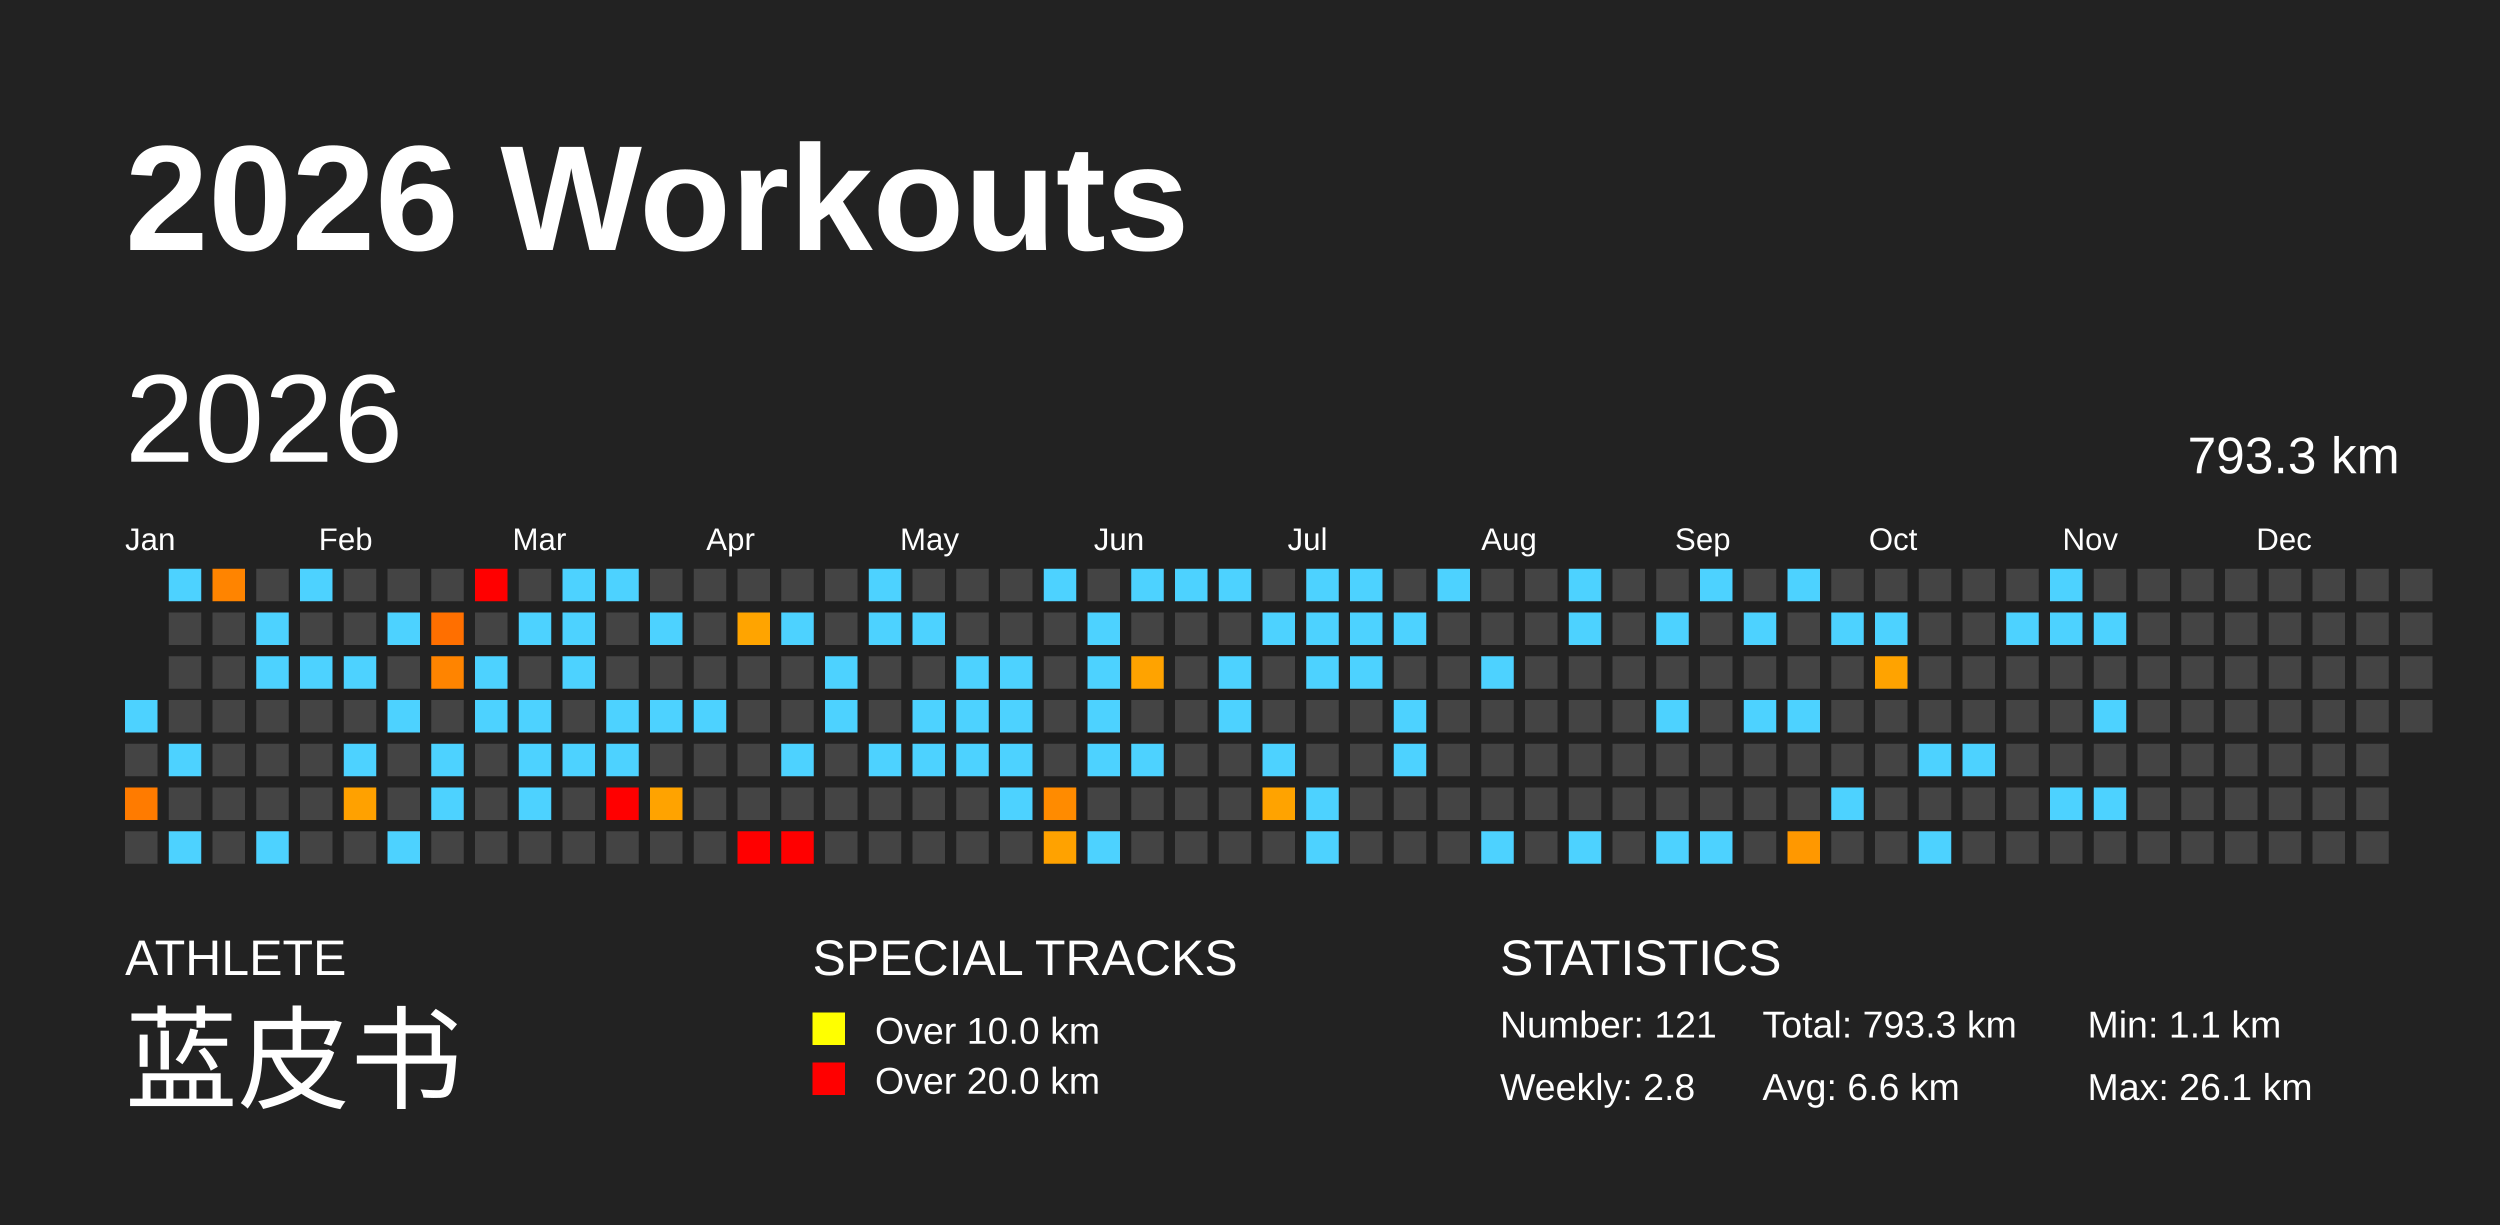
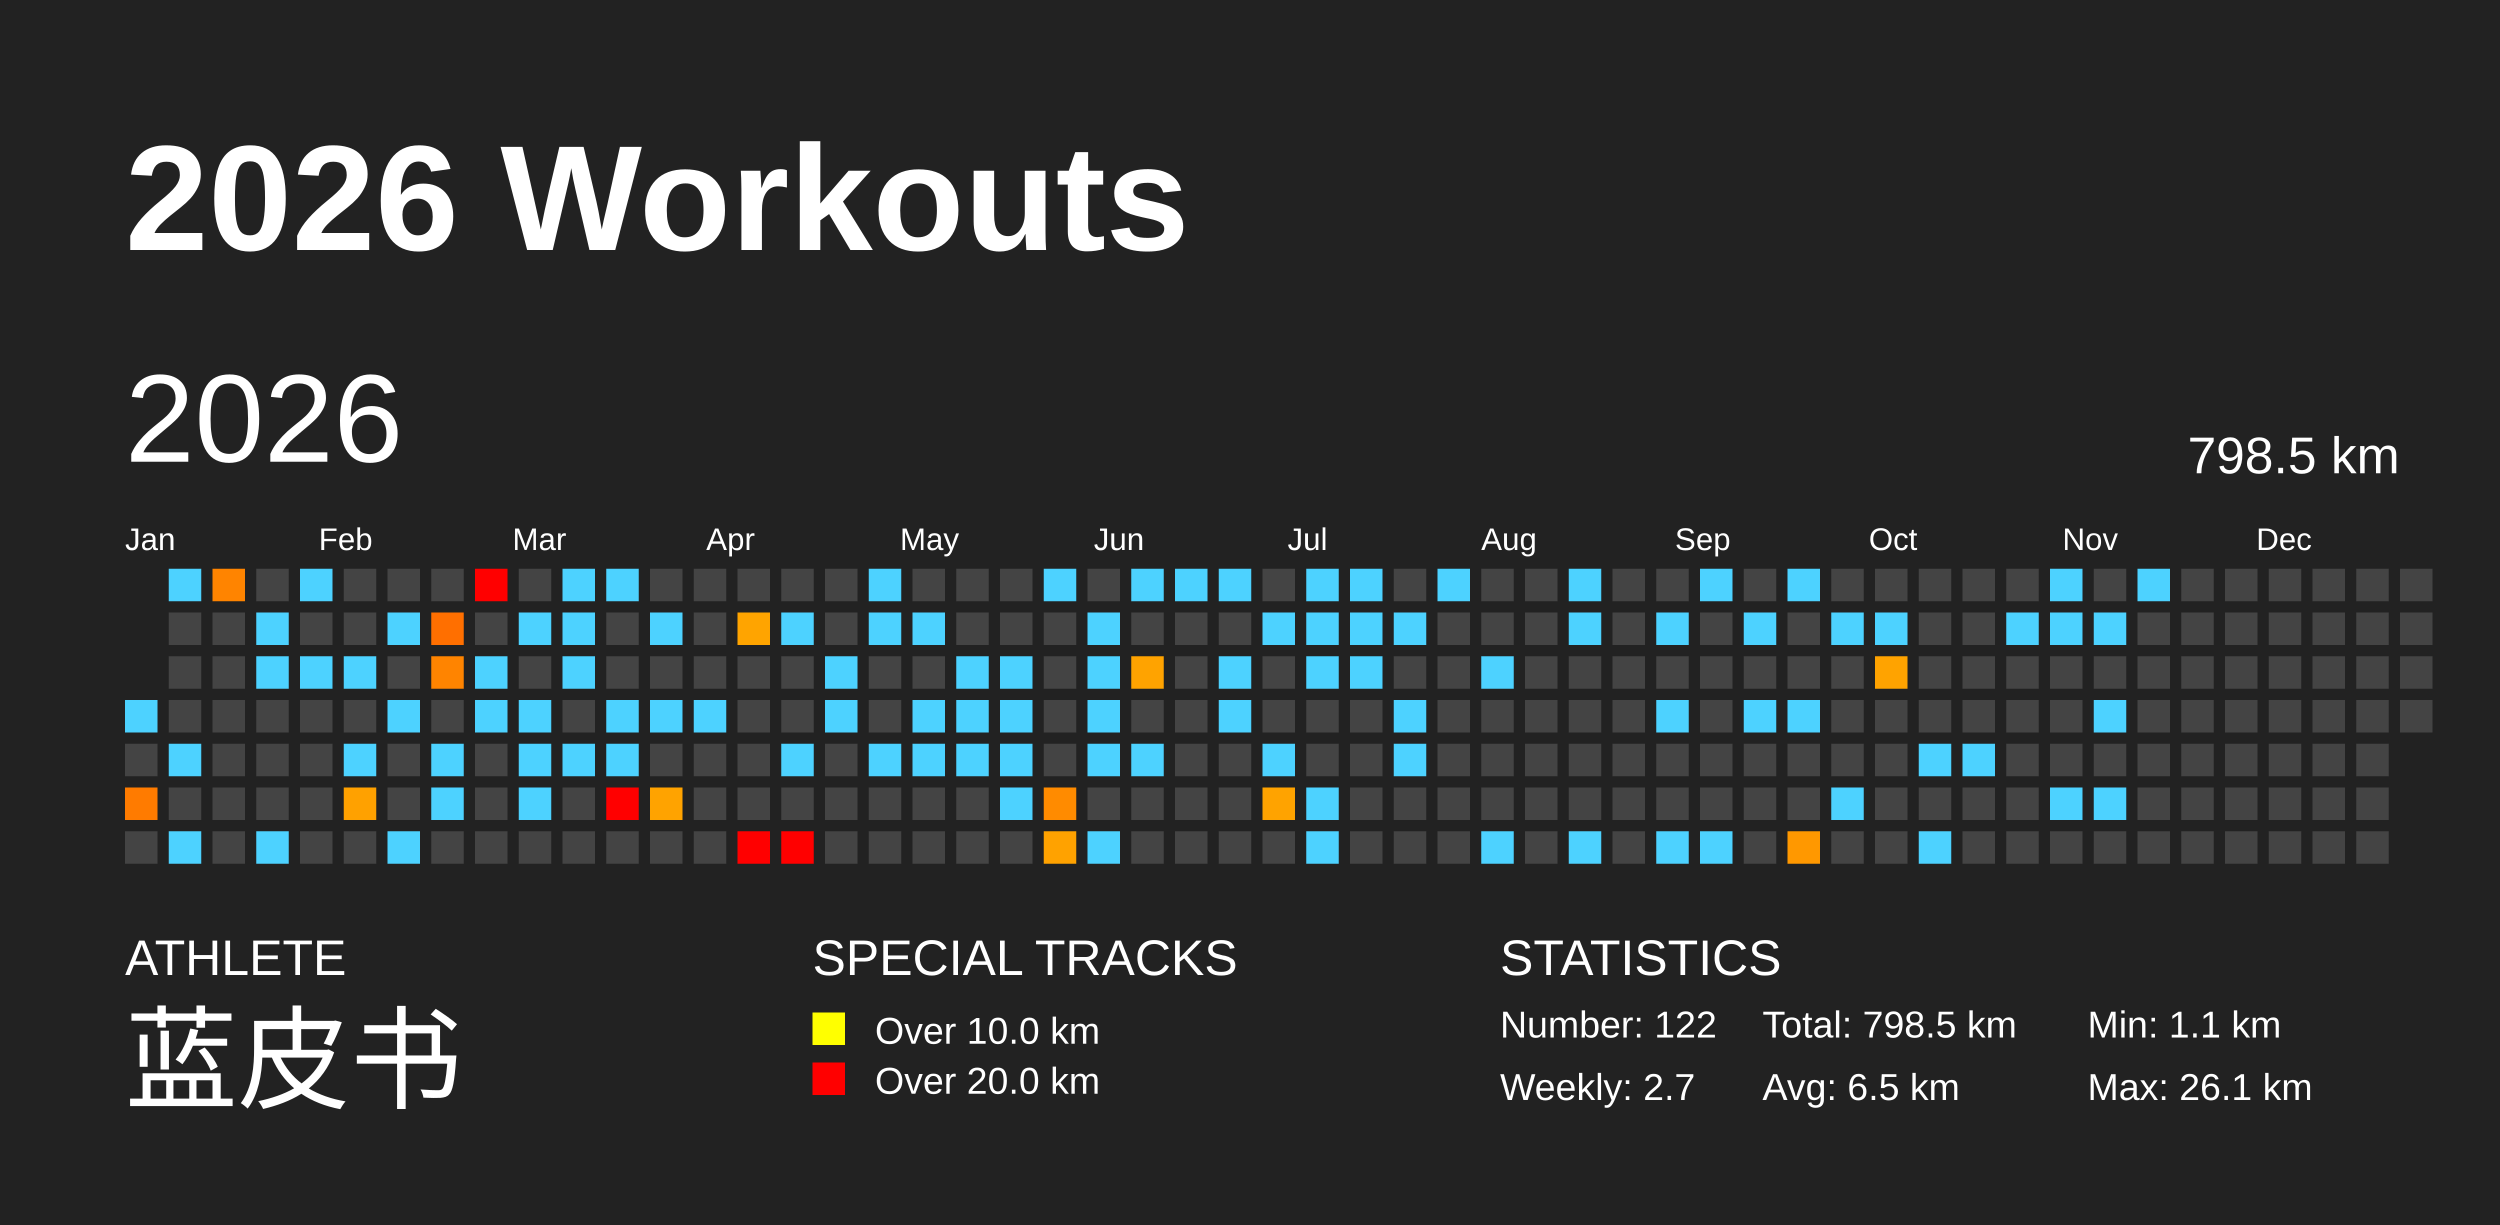
<svg xmlns="http://www.w3.org/2000/svg" baseProfile="full" height="98mm" version="1.1" viewBox="0,0,200,98" width="200mm">
  <defs />
  <rect fill="#222222" height="98" width="200" x="0" y="0" />
  <text fill="#FFFFFF" style="font-size:12px; font-family:Arial; font-weight:bold;" x="10" y="20">2026 Workouts</text>
  <text fill="#FFFFFF" style="font-size:4px; font-family:Arial" x="10" y="78">ATHLETE</text>
  <text fill="#FFFFFF" style="font-size:9px; font-family:Arial" x="10" y="88">蓝皮书</text>
  <text fill="#FFFFFF" style="font-size:4px; font-family:Arial" x="65" y="78">SPECIAL TRACKS</text>
  <rect fill="yellow" height="2.6" width="2.6" x="65" y="81" />
  <text fill="#FFFFFF" style="font-size:3px; font-family:Arial" x="70" y="83.5">Over 10.0 km</text>
  <rect fill="red" height="2.6" width="2.6" x="65" y="85" />
  <text fill="#FFFFFF" style="font-size:3px; font-family:Arial" x="70" y="87.5">Over 20.0 km</text>
  <text fill="#FFFFFF" style="font-size:4px; font-family:Arial" x="120" y="78">STATISTICS</text>
-   <text fill="#FFFFFF" style="font-size:3px; font-family:Arial" x="120" y="83">Number: 121</text>
-   <text fill="#FFFFFF" style="font-size:3px; font-family:Arial" x="120" y="88">Weekly: 2.8</text>
-   <text fill="#FFFFFF" style="font-size:3px; font-family:Arial" x="141" y="83">Total: 793.3 km</text>
-   <text fill="#FFFFFF" style="font-size:3px; font-family:Arial" x="141" y="88">Avg: 6.6 km</text>
+   <text fill="#FFFFFF" style="font-size:3px; font-family:Arial" x="120" y="83">Number: 122</text>
+   <text fill="#FFFFFF" style="font-size:3px; font-family:Arial" x="120" y="88">Weekly: 2.7</text>
+   <text fill="#FFFFFF" style="font-size:3px; font-family:Arial" x="141" y="83">Total: 798.5 km</text>
+   <text fill="#FFFFFF" style="font-size:3px; font-family:Arial" x="141" y="88">Avg: 6.5 km</text>
  <text fill="#FFFFFF" style="font-size:3px; font-family:Arial" x="167" y="83">Min: 1.1 km</text>
  <text fill="#FFFFFF" style="font-size:3px; font-family:Arial" x="167" y="88">Max: 26.1 km</text>
  <text dominant-baseline="hanging" fill="#FFFFFF" style="font-size:10.0px; font-family:Arial;" x="10" y="30">2026</text>
-   <text dominant-baseline="hanging" fill="#FFFFFF" style="font-size:4.125px; font-family:Arial;" x="175" y="35">793.3 km</text>
+   <text dominant-baseline="hanging" fill="#FFFFFF" style="font-size:4.125px; font-family:Arial;" x="175" y="35">798.5 km</text>
  <text fill="#FFFFFF" style="font-size:2.5px; font-family:Arial" x="10.0" y="44">Jan</text>
  <text fill="#FFFFFF" style="font-size:2.5px; font-family:Arial" x="25.5" y="44">Feb</text>
  <text fill="#FFFFFF" style="font-size:2.5px; font-family:Arial" x="41.0" y="44">Mar</text>
  <text fill="#FFFFFF" style="font-size:2.5px; font-family:Arial" x="56.5" y="44">Apr</text>
  <text fill="#FFFFFF" style="font-size:2.5px; font-family:Arial" x="72.0" y="44">May</text>
  <text fill="#FFFFFF" style="font-size:2.5px; font-family:Arial" x="87.5" y="44">Jun</text>
  <text fill="#FFFFFF" style="font-size:2.5px; font-family:Arial" x="103.0" y="44">Jul</text>
  <text fill="#FFFFFF" style="font-size:2.5px; font-family:Arial" x="118.5" y="44">Aug</text>
  <text fill="#FFFFFF" style="font-size:2.5px; font-family:Arial" x="134.0" y="44">Sep</text>
  <text fill="#FFFFFF" style="font-size:2.5px; font-family:Arial" x="149.5" y="44">Oct</text>
  <text fill="#FFFFFF" style="font-size:2.5px; font-family:Arial" x="165.0" y="44">Nov</text>
  <text fill="#FFFFFF" style="font-size:2.5px; font-family:Arial" x="180.5" y="44">Dec</text>
  <rect fill="#4dd2ff" height="2.6" width="2.6" x="10.0" y="56.0" />
  <rect fill="#444444" height="2.6" width="2.6" x="10.0" y="59.5" />
  <rect fill="#ff7b00" height="2.6" width="2.6" x="10.0" y="63.0" />
  <rect fill="#444444" height="2.6" width="2.6" x="10.0" y="66.5" />
  <rect fill="#4dd2ff" height="2.6" width="2.6" x="13.5" y="45.5" />
  <rect fill="#444444" height="2.6" width="2.6" x="13.5" y="49.0" />
  <rect fill="#444444" height="2.6" width="2.6" x="13.5" y="52.5" />
  <rect fill="#444444" height="2.6" width="2.6" x="13.5" y="56.0" />
  <rect fill="#4dd2ff" height="2.6" width="2.6" x="13.5" y="59.5" />
  <rect fill="#444444" height="2.6" width="2.6" x="13.5" y="63.0" />
  <rect fill="#4dd2ff" height="2.6" width="2.6" x="13.5" y="66.5" />
  <rect fill="#ff8400" height="2.6" width="2.6" x="17.0" y="45.5" />
  <rect fill="#444444" height="2.6" width="2.6" x="17.0" y="49.0" />
  <rect fill="#444444" height="2.6" width="2.6" x="17.0" y="52.5" />
  <rect fill="#444444" height="2.6" width="2.6" x="17.0" y="56.0" />
  <rect fill="#444444" height="2.6" width="2.6" x="17.0" y="59.5" />
  <rect fill="#444444" height="2.6" width="2.6" x="17.0" y="63.0" />
  <rect fill="#444444" height="2.6" width="2.6" x="17.0" y="66.5" />
  <rect fill="#444444" height="2.6" width="2.6" x="20.5" y="45.5" />
  <rect fill="#4dd2ff" height="2.6" width="2.6" x="20.5" y="49.0" />
  <rect fill="#4dd2ff" height="2.6" width="2.6" x="20.5" y="52.5" />
  <rect fill="#444444" height="2.6" width="2.6" x="20.5" y="56.0" />
  <rect fill="#444444" height="2.6" width="2.6" x="20.5" y="59.5" />
  <rect fill="#444444" height="2.6" width="2.6" x="20.5" y="63.0" />
  <rect fill="#4dd2ff" height="2.6" width="2.6" x="20.5" y="66.5" />
  <rect fill="#4dd2ff" height="2.6" width="2.6" x="24.0" y="45.5" />
  <rect fill="#444444" height="2.6" width="2.6" x="24.0" y="49.0" />
  <rect fill="#4dd2ff" height="2.6" width="2.6" x="24.0" y="52.5" />
  <rect fill="#444444" height="2.6" width="2.6" x="24.0" y="56.0" />
  <rect fill="#444444" height="2.6" width="2.6" x="24.0" y="59.5" />
  <rect fill="#444444" height="2.6" width="2.6" x="24.0" y="63.0" />
  <rect fill="#444444" height="2.6" width="2.6" x="24.0" y="66.5" />
  <rect fill="#444444" height="2.6" width="2.6" x="27.5" y="45.5" />
  <rect fill="#444444" height="2.6" width="2.6" x="27.5" y="49.0" />
  <rect fill="#4dd2ff" height="2.6" width="2.6" x="27.5" y="52.5" />
  <rect fill="#444444" height="2.6" width="2.6" x="27.5" y="56.0" />
  <rect fill="#4dd2ff" height="2.6" width="2.6" x="27.5" y="59.5" />
  <rect fill="#ffa100" height="2.6" width="2.6" x="27.5" y="63.0" />
  <rect fill="#444444" height="2.6" width="2.6" x="27.5" y="66.5" />
  <rect fill="#444444" height="2.6" width="2.6" x="31.0" y="45.5" />
  <rect fill="#4dd2ff" height="2.6" width="2.6" x="31.0" y="49.0" />
  <rect fill="#444444" height="2.6" width="2.6" x="31.0" y="52.5" />
  <rect fill="#4dd2ff" height="2.6" width="2.6" x="31.0" y="56.0" />
  <rect fill="#444444" height="2.6" width="2.6" x="31.0" y="59.5" />
  <rect fill="#444444" height="2.6" width="2.6" x="31.0" y="63.0" />
  <rect fill="#4dd2ff" height="2.6" width="2.6" x="31.0" y="66.5" />
  <rect fill="#444444" height="2.6" width="2.6" x="34.5" y="45.5" />
  <rect fill="#ff6f00" height="2.6" width="2.6" x="34.5" y="49.0" />
  <rect fill="#ff8400" height="2.6" width="2.6" x="34.5" y="52.5" />
  <rect fill="#444444" height="2.6" width="2.6" x="34.5" y="56.0" />
  <rect fill="#4dd2ff" height="2.6" width="2.6" x="34.5" y="59.5" />
  <rect fill="#4dd2ff" height="2.6" width="2.6" x="34.5" y="63.0" />
  <rect fill="#444444" height="2.6" width="2.6" x="34.5" y="66.5" />
  <rect fill="red" height="2.6" width="2.6" x="38.0" y="45.5" />
  <rect fill="#444444" height="2.6" width="2.6" x="38.0" y="49.0" />
  <rect fill="#4dd2ff" height="2.6" width="2.6" x="38.0" y="52.5" />
  <rect fill="#4dd2ff" height="2.6" width="2.6" x="38.0" y="56.0" />
  <rect fill="#444444" height="2.6" width="2.6" x="38.0" y="59.5" />
  <rect fill="#444444" height="2.6" width="2.6" x="38.0" y="63.0" />
  <rect fill="#444444" height="2.6" width="2.6" x="38.0" y="66.5" />
  <rect fill="#444444" height="2.6" width="2.6" x="41.5" y="45.5" />
  <rect fill="#4dd2ff" height="2.6" width="2.6" x="41.5" y="49.0" />
  <rect fill="#444444" height="2.6" width="2.6" x="41.5" y="52.5" />
  <rect fill="#4dd2ff" height="2.6" width="2.6" x="41.5" y="56.0" />
  <rect fill="#4dd2ff" height="2.6" width="2.6" x="41.5" y="59.5" />
  <rect fill="#4dd2ff" height="2.6" width="2.6" x="41.5" y="63.0" />
  <rect fill="#444444" height="2.6" width="2.6" x="41.5" y="66.5" />
  <rect fill="#4dd2ff" height="2.6" width="2.6" x="45.0" y="45.5" />
  <rect fill="#4dd2ff" height="2.6" width="2.6" x="45.0" y="49.0" />
  <rect fill="#4dd2ff" height="2.6" width="2.6" x="45.0" y="52.5" />
  <rect fill="#444444" height="2.6" width="2.6" x="45.0" y="56.0" />
  <rect fill="#4dd2ff" height="2.6" width="2.6" x="45.0" y="59.5" />
  <rect fill="#444444" height="2.6" width="2.6" x="45.0" y="63.0" />
  <rect fill="#444444" height="2.6" width="2.6" x="45.0" y="66.5" />
  <rect fill="#4dd2ff" height="2.6" width="2.6" x="48.5" y="45.5" />
  <rect fill="#444444" height="2.6" width="2.6" x="48.5" y="49.0" />
  <rect fill="#444444" height="2.6" width="2.6" x="48.5" y="52.5" />
  <rect fill="#4dd2ff" height="2.6" width="2.6" x="48.5" y="56.0" />
  <rect fill="#4dd2ff" height="2.6" width="2.6" x="48.5" y="59.5" />
  <rect fill="red" height="2.6" width="2.6" x="48.5" y="63.0" />
  <rect fill="#444444" height="2.6" width="2.6" x="48.5" y="66.5" />
  <rect fill="#444444" height="2.6" width="2.6" x="52.0" y="45.5" />
  <rect fill="#4dd2ff" height="2.6" width="2.6" x="52.0" y="49.0" />
  <rect fill="#444444" height="2.6" width="2.6" x="52.0" y="52.5" />
  <rect fill="#4dd2ff" height="2.6" width="2.6" x="52.0" y="56.0" />
  <rect fill="#444444" height="2.6" width="2.6" x="52.0" y="59.5" />
  <rect fill="#ffa300" height="2.6" width="2.6" x="52.0" y="63.0" />
  <rect fill="#444444" height="2.6" width="2.6" x="52.0" y="66.5" />
  <rect fill="#444444" height="2.6" width="2.6" x="55.5" y="45.5" />
  <rect fill="#444444" height="2.6" width="2.6" x="55.5" y="49.0" />
  <rect fill="#444444" height="2.6" width="2.6" x="55.5" y="52.5" />
  <rect fill="#4dd2ff" height="2.6" width="2.6" x="55.5" y="56.0" />
  <rect fill="#444444" height="2.6" width="2.6" x="55.5" y="59.5" />
  <rect fill="#444444" height="2.6" width="2.6" x="55.5" y="63.0" />
  <rect fill="#444444" height="2.6" width="2.6" x="55.5" y="66.5" />
  <rect fill="#444444" height="2.6" width="2.6" x="59.0" y="45.5" />
  <rect fill="#ffa400" height="2.6" width="2.6" x="59.0" y="49.0" />
  <rect fill="#444444" height="2.6" width="2.6" x="59.0" y="52.5" />
  <rect fill="#444444" height="2.6" width="2.6" x="59.0" y="56.0" />
  <rect fill="#444444" height="2.6" width="2.6" x="59.0" y="59.5" />
  <rect fill="#444444" height="2.6" width="2.6" x="59.0" y="63.0" />
  <rect fill="red" height="2.6" width="2.6" x="59.0" y="66.5" />
  <rect fill="#444444" height="2.6" width="2.6" x="62.5" y="45.5" />
  <rect fill="#4dd2ff" height="2.6" width="2.6" x="62.5" y="49.0" />
  <rect fill="#444444" height="2.6" width="2.6" x="62.5" y="52.5" />
  <rect fill="#444444" height="2.6" width="2.6" x="62.5" y="56.0" />
  <rect fill="#4dd2ff" height="2.6" width="2.6" x="62.5" y="59.5" />
  <rect fill="#444444" height="2.6" width="2.6" x="62.5" y="63.0" />
  <rect fill="red" height="2.6" width="2.6" x="62.5" y="66.5" />
  <rect fill="#444444" height="2.6" width="2.6" x="66.0" y="45.5" />
  <rect fill="#444444" height="2.6" width="2.6" x="66.0" y="49.0" />
  <rect fill="#4dd2ff" height="2.6" width="2.6" x="66.0" y="52.5" />
  <rect fill="#4dd2ff" height="2.6" width="2.6" x="66.0" y="56.0" />
  <rect fill="#444444" height="2.6" width="2.6" x="66.0" y="59.5" />
  <rect fill="#444444" height="2.6" width="2.6" x="66.0" y="63.0" />
  <rect fill="#444444" height="2.6" width="2.6" x="66.0" y="66.5" />
  <rect fill="#4dd2ff" height="2.6" width="2.6" x="69.5" y="45.5" />
  <rect fill="#4dd2ff" height="2.6" width="2.6" x="69.5" y="49.0" />
  <rect fill="#444444" height="2.6" width="2.6" x="69.5" y="52.5" />
  <rect fill="#444444" height="2.6" width="2.6" x="69.5" y="56.0" />
  <rect fill="#4dd2ff" height="2.6" width="2.6" x="69.5" y="59.5" />
  <rect fill="#444444" height="2.6" width="2.6" x="69.5" y="63.0" />
  <rect fill="#444444" height="2.6" width="2.6" x="69.5" y="66.5" />
  <rect fill="#444444" height="2.6" width="2.6" x="73.0" y="45.5" />
  <rect fill="#4dd2ff" height="2.6" width="2.6" x="73.0" y="49.0" />
  <rect fill="#444444" height="2.6" width="2.6" x="73.0" y="52.5" />
  <rect fill="#4dd2ff" height="2.6" width="2.6" x="73.0" y="56.0" />
  <rect fill="#4dd2ff" height="2.6" width="2.6" x="73.0" y="59.5" />
  <rect fill="#444444" height="2.6" width="2.6" x="73.0" y="63.0" />
  <rect fill="#444444" height="2.6" width="2.6" x="73.0" y="66.5" />
  <rect fill="#444444" height="2.6" width="2.6" x="76.5" y="45.5" />
  <rect fill="#444444" height="2.6" width="2.6" x="76.5" y="49.0" />
  <rect fill="#4dd2ff" height="2.6" width="2.6" x="76.5" y="52.5" />
  <rect fill="#4dd2ff" height="2.6" width="2.6" x="76.5" y="56.0" />
  <rect fill="#4dd2ff" height="2.6" width="2.6" x="76.5" y="59.5" />
  <rect fill="#444444" height="2.6" width="2.6" x="76.5" y="63.0" />
  <rect fill="#444444" height="2.6" width="2.6" x="76.5" y="66.5" />
  <rect fill="#444444" height="2.6" width="2.6" x="80.0" y="45.5" />
  <rect fill="#444444" height="2.6" width="2.6" x="80.0" y="49.0" />
  <rect fill="#4dd2ff" height="2.6" width="2.6" x="80.0" y="52.5" />
  <rect fill="#4dd2ff" height="2.6" width="2.6" x="80.0" y="56.0" />
  <rect fill="#4dd2ff" height="2.6" width="2.6" x="80.0" y="59.5" />
  <rect fill="#4dd2ff" height="2.6" width="2.6" x="80.0" y="63.0" />
  <rect fill="#444444" height="2.6" width="2.6" x="80.0" y="66.5" />
  <rect fill="#4dd2ff" height="2.6" width="2.6" x="83.5" y="45.5" />
  <rect fill="#444444" height="2.6" width="2.6" x="83.5" y="49.0" />
  <rect fill="#444444" height="2.6" width="2.6" x="83.5" y="52.5" />
  <rect fill="#444444" height="2.6" width="2.6" x="83.5" y="56.0" />
  <rect fill="#444444" height="2.6" width="2.6" x="83.5" y="59.5" />
  <rect fill="#ff8b00" height="2.6" width="2.6" x="83.5" y="63.0" />
  <rect fill="#ffa200" height="2.6" width="2.6" x="83.5" y="66.5" />
  <rect fill="#444444" height="2.6" width="2.6" x="87.0" y="45.5" />
  <rect fill="#4dd2ff" height="2.6" width="2.6" x="87.0" y="49.0" />
  <rect fill="#4dd2ff" height="2.6" width="2.6" x="87.0" y="52.5" />
  <rect fill="#4dd2ff" height="2.6" width="2.6" x="87.0" y="56.0" />
  <rect fill="#4dd2ff" height="2.6" width="2.6" x="87.0" y="59.5" />
  <rect fill="#444444" height="2.6" width="2.6" x="87.0" y="63.0" />
  <rect fill="#4dd2ff" height="2.6" width="2.6" x="87.0" y="66.5" />
  <rect fill="#4dd2ff" height="2.6" width="2.6" x="90.5" y="45.5" />
  <rect fill="#444444" height="2.6" width="2.6" x="90.5" y="49.0" />
  <rect fill="#ffa300" height="2.6" width="2.6" x="90.5" y="52.5" />
  <rect fill="#444444" height="2.6" width="2.6" x="90.5" y="56.0" />
  <rect fill="#4dd2ff" height="2.6" width="2.6" x="90.5" y="59.5" />
  <rect fill="#444444" height="2.6" width="2.6" x="90.5" y="63.0" />
  <rect fill="#444444" height="2.6" width="2.6" x="90.5" y="66.5" />
  <rect fill="#4dd2ff" height="2.6" width="2.6" x="94.0" y="45.5" />
  <rect fill="#444444" height="2.6" width="2.6" x="94.0" y="49.0" />
  <rect fill="#444444" height="2.6" width="2.6" x="94.0" y="52.5" />
  <rect fill="#444444" height="2.6" width="2.6" x="94.0" y="56.0" />
  <rect fill="#444444" height="2.6" width="2.6" x="94.0" y="59.5" />
  <rect fill="#444444" height="2.6" width="2.6" x="94.0" y="63.0" />
  <rect fill="#444444" height="2.6" width="2.6" x="94.0" y="66.5" />
  <rect fill="#4dd2ff" height="2.6" width="2.6" x="97.5" y="45.5" />
  <rect fill="#444444" height="2.6" width="2.6" x="97.5" y="49.0" />
  <rect fill="#4dd2ff" height="2.6" width="2.6" x="97.5" y="52.5" />
  <rect fill="#4dd2ff" height="2.6" width="2.6" x="97.5" y="56.0" />
  <rect fill="#444444" height="2.6" width="2.6" x="97.5" y="59.5" />
  <rect fill="#444444" height="2.6" width="2.6" x="97.5" y="63.0" />
  <rect fill="#444444" height="2.6" width="2.6" x="97.5" y="66.5" />
  <rect fill="#444444" height="2.6" width="2.6" x="101.0" y="45.5" />
  <rect fill="#4dd2ff" height="2.6" width="2.6" x="101.0" y="49.0" />
  <rect fill="#444444" height="2.6" width="2.6" x="101.0" y="52.5" />
  <rect fill="#444444" height="2.6" width="2.6" x="101.0" y="56.0" />
  <rect fill="#4dd2ff" height="2.6" width="2.6" x="101.0" y="59.5" />
  <rect fill="#ffa300" height="2.6" width="2.6" x="101.0" y="63.0" />
  <rect fill="#444444" height="2.6" width="2.6" x="101.0" y="66.5" />
  <rect fill="#4dd2ff" height="2.6" width="2.6" x="104.5" y="45.5" />
  <rect fill="#4dd2ff" height="2.6" width="2.6" x="104.5" y="49.0" />
  <rect fill="#4dd2ff" height="2.6" width="2.6" x="104.5" y="52.5" />
  <rect fill="#444444" height="2.6" width="2.6" x="104.5" y="56.0" />
  <rect fill="#444444" height="2.6" width="2.6" x="104.5" y="59.5" />
  <rect fill="#4dd2ff" height="2.6" width="2.6" x="104.5" y="63.0" />
  <rect fill="#4dd2ff" height="2.6" width="2.6" x="104.5" y="66.5" />
  <rect fill="#4dd2ff" height="2.6" width="2.6" x="108.0" y="45.5" />
  <rect fill="#4dd2ff" height="2.6" width="2.6" x="108.0" y="49.0" />
  <rect fill="#4dd2ff" height="2.6" width="2.6" x="108.0" y="52.5" />
  <rect fill="#444444" height="2.6" width="2.6" x="108.0" y="56.0" />
  <rect fill="#444444" height="2.6" width="2.6" x="108.0" y="59.5" />
  <rect fill="#444444" height="2.6" width="2.6" x="108.0" y="63.0" />
  <rect fill="#444444" height="2.6" width="2.6" x="108.0" y="66.5" />
  <rect fill="#444444" height="2.6" width="2.6" x="111.5" y="45.5" />
  <rect fill="#4dd2ff" height="2.6" width="2.6" x="111.5" y="49.0" />
  <rect fill="#444444" height="2.6" width="2.6" x="111.5" y="52.5" />
  <rect fill="#4dd2ff" height="2.6" width="2.6" x="111.5" y="56.0" />
  <rect fill="#4dd2ff" height="2.6" width="2.6" x="111.5" y="59.5" />
  <rect fill="#444444" height="2.6" width="2.6" x="111.5" y="63.0" />
  <rect fill="#444444" height="2.6" width="2.6" x="111.5" y="66.5" />
  <rect fill="#4dd2ff" height="2.6" width="2.6" x="115.0" y="45.5" />
  <rect fill="#444444" height="2.6" width="2.6" x="115.0" y="49.0" />
  <rect fill="#444444" height="2.6" width="2.6" x="115.0" y="52.5" />
  <rect fill="#444444" height="2.6" width="2.6" x="115.0" y="56.0" />
  <rect fill="#444444" height="2.6" width="2.6" x="115.0" y="59.5" />
  <rect fill="#444444" height="2.6" width="2.6" x="115.0" y="63.0" />
  <rect fill="#444444" height="2.6" width="2.6" x="115.0" y="66.5" />
  <rect fill="#444444" height="2.6" width="2.6" x="118.5" y="45.5" />
  <rect fill="#444444" height="2.6" width="2.6" x="118.5" y="49.0" />
  <rect fill="#4dd2ff" height="2.6" width="2.6" x="118.5" y="52.5" />
  <rect fill="#444444" height="2.6" width="2.6" x="118.5" y="56.0" />
  <rect fill="#444444" height="2.6" width="2.6" x="118.5" y="59.5" />
  <rect fill="#444444" height="2.6" width="2.6" x="118.5" y="63.0" />
  <rect fill="#4dd2ff" height="2.6" width="2.6" x="118.5" y="66.5" />
  <rect fill="#444444" height="2.6" width="2.6" x="122.0" y="45.5" />
  <rect fill="#444444" height="2.6" width="2.6" x="122.0" y="49.0" />
  <rect fill="#444444" height="2.6" width="2.6" x="122.0" y="52.5" />
  <rect fill="#444444" height="2.6" width="2.6" x="122.0" y="56.0" />
  <rect fill="#444444" height="2.6" width="2.6" x="122.0" y="59.5" />
  <rect fill="#444444" height="2.6" width="2.6" x="122.0" y="63.0" />
  <rect fill="#444444" height="2.6" width="2.6" x="122.0" y="66.5" />
  <rect fill="#4dd2ff" height="2.6" width="2.6" x="125.5" y="45.5" />
  <rect fill="#4dd2ff" height="2.6" width="2.6" x="125.5" y="49.0" />
  <rect fill="#444444" height="2.6" width="2.6" x="125.5" y="52.5" />
  <rect fill="#444444" height="2.6" width="2.6" x="125.5" y="56.0" />
  <rect fill="#444444" height="2.6" width="2.6" x="125.5" y="59.5" />
  <rect fill="#444444" height="2.6" width="2.6" x="125.5" y="63.0" />
  <rect fill="#4dd2ff" height="2.6" width="2.6" x="125.5" y="66.5" />
  <rect fill="#444444" height="2.6" width="2.6" x="129.0" y="45.5" />
  <rect fill="#444444" height="2.6" width="2.6" x="129.0" y="49.0" />
  <rect fill="#444444" height="2.6" width="2.6" x="129.0" y="52.5" />
  <rect fill="#444444" height="2.6" width="2.6" x="129.0" y="56.0" />
  <rect fill="#444444" height="2.6" width="2.6" x="129.0" y="59.5" />
  <rect fill="#444444" height="2.6" width="2.6" x="129.0" y="63.0" />
  <rect fill="#444444" height="2.6" width="2.6" x="129.0" y="66.5" />
  <rect fill="#444444" height="2.6" width="2.6" x="132.5" y="45.5" />
  <rect fill="#4dd2ff" height="2.6" width="2.6" x="132.5" y="49.0" />
  <rect fill="#444444" height="2.6" width="2.6" x="132.5" y="52.5" />
  <rect fill="#4dd2ff" height="2.6" width="2.6" x="132.5" y="56.0" />
  <rect fill="#444444" height="2.6" width="2.6" x="132.5" y="59.5" />
  <rect fill="#444444" height="2.6" width="2.6" x="132.5" y="63.0" />
  <rect fill="#4dd2ff" height="2.6" width="2.6" x="132.5" y="66.5" />
  <rect fill="#4dd2ff" height="2.6" width="2.6" x="136.0" y="45.5" />
  <rect fill="#444444" height="2.6" width="2.6" x="136.0" y="49.0" />
  <rect fill="#444444" height="2.6" width="2.6" x="136.0" y="52.5" />
  <rect fill="#444444" height="2.6" width="2.6" x="136.0" y="56.0" />
  <rect fill="#444444" height="2.6" width="2.6" x="136.0" y="59.5" />
  <rect fill="#444444" height="2.6" width="2.6" x="136.0" y="63.0" />
  <rect fill="#4dd2ff" height="2.6" width="2.6" x="136.0" y="66.5" />
  <rect fill="#444444" height="2.6" width="2.6" x="139.5" y="45.5" />
  <rect fill="#4dd2ff" height="2.6" width="2.6" x="139.5" y="49.0" />
  <rect fill="#444444" height="2.6" width="2.6" x="139.5" y="52.5" />
  <rect fill="#4dd2ff" height="2.6" width="2.6" x="139.5" y="56.0" />
  <rect fill="#444444" height="2.6" width="2.6" x="139.5" y="59.5" />
  <rect fill="#444444" height="2.6" width="2.6" x="139.5" y="63.0" />
  <rect fill="#444444" height="2.6" width="2.6" x="139.5" y="66.5" />
  <rect fill="#4dd2ff" height="2.6" width="2.6" x="143.0" y="45.5" />
  <rect fill="#444444" height="2.6" width="2.6" x="143.0" y="49.0" />
  <rect fill="#444444" height="2.6" width="2.6" x="143.0" y="52.5" />
  <rect fill="#4dd2ff" height="2.6" width="2.6" x="143.0" y="56.0" />
  <rect fill="#444444" height="2.6" width="2.6" x="143.0" y="59.5" />
  <rect fill="#444444" height="2.6" width="2.6" x="143.0" y="63.0" />
  <rect fill="#ff9800" height="2.6" width="2.6" x="143.0" y="66.5" />
  <rect fill="#444444" height="2.6" width="2.6" x="146.5" y="45.5" />
  <rect fill="#4dd2ff" height="2.6" width="2.6" x="146.5" y="49.0" />
  <rect fill="#444444" height="2.6" width="2.6" x="146.5" y="52.5" />
  <rect fill="#444444" height="2.6" width="2.6" x="146.5" y="56.0" />
  <rect fill="#444444" height="2.6" width="2.6" x="146.5" y="59.5" />
  <rect fill="#4dd2ff" height="2.6" width="2.6" x="146.5" y="63.0" />
  <rect fill="#444444" height="2.6" width="2.6" x="146.5" y="66.5" />
  <rect fill="#444444" height="2.6" width="2.6" x="150.0" y="45.5" />
  <rect fill="#4dd2ff" height="2.6" width="2.6" x="150.0" y="49.0" />
  <rect fill="#ffa300" height="2.6" width="2.6" x="150.0" y="52.5" />
  <rect fill="#444444" height="2.6" width="2.6" x="150.0" y="56.0" />
  <rect fill="#444444" height="2.6" width="2.6" x="150.0" y="59.5" />
  <rect fill="#444444" height="2.6" width="2.6" x="150.0" y="63.0" />
  <rect fill="#444444" height="2.6" width="2.6" x="150.0" y="66.5" />
  <rect fill="#444444" height="2.6" width="2.6" x="153.5" y="45.5" />
  <rect fill="#444444" height="2.6" width="2.6" x="153.5" y="49.0" />
  <rect fill="#444444" height="2.6" width="2.6" x="153.5" y="52.5" />
  <rect fill="#444444" height="2.6" width="2.6" x="153.5" y="56.0" />
  <rect fill="#4dd2ff" height="2.6" width="2.6" x="153.5" y="59.5" />
  <rect fill="#444444" height="2.6" width="2.6" x="153.5" y="63.0" />
  <rect fill="#4dd2ff" height="2.6" width="2.6" x="153.5" y="66.5" />
  <rect fill="#444444" height="2.6" width="2.6" x="157.0" y="45.5" />
  <rect fill="#444444" height="2.6" width="2.6" x="157.0" y="49.0" />
  <rect fill="#444444" height="2.6" width="2.6" x="157.0" y="52.5" />
  <rect fill="#444444" height="2.6" width="2.6" x="157.0" y="56.0" />
  <rect fill="#4dd2ff" height="2.6" width="2.6" x="157.0" y="59.5" />
  <rect fill="#444444" height="2.6" width="2.6" x="157.0" y="63.0" />
  <rect fill="#444444" height="2.6" width="2.6" x="157.0" y="66.5" />
  <rect fill="#444444" height="2.6" width="2.6" x="160.5" y="45.5" />
  <rect fill="#4dd2ff" height="2.6" width="2.6" x="160.5" y="49.0" />
  <rect fill="#444444" height="2.6" width="2.6" x="160.5" y="52.5" />
  <rect fill="#444444" height="2.6" width="2.6" x="160.5" y="56.0" />
  <rect fill="#444444" height="2.6" width="2.6" x="160.5" y="59.5" />
  <rect fill="#444444" height="2.6" width="2.6" x="160.5" y="63.0" />
  <rect fill="#444444" height="2.6" width="2.6" x="160.5" y="66.5" />
  <rect fill="#4dd2ff" height="2.6" width="2.6" x="164.0" y="45.5" />
  <rect fill="#4dd2ff" height="2.6" width="2.6" x="164.0" y="49.0" />
  <rect fill="#444444" height="2.6" width="2.6" x="164.0" y="52.5" />
  <rect fill="#444444" height="2.6" width="2.6" x="164.0" y="56.0" />
  <rect fill="#444444" height="2.6" width="2.6" x="164.0" y="59.5" />
  <rect fill="#4dd2ff" height="2.6" width="2.6" x="164.0" y="63.0" />
  <rect fill="#444444" height="2.6" width="2.6" x="164.0" y="66.5" />
  <rect fill="#444444" height="2.6" width="2.6" x="167.5" y="45.5" />
  <rect fill="#4dd2ff" height="2.6" width="2.6" x="167.5" y="49.0" />
  <rect fill="#444444" height="2.6" width="2.6" x="167.5" y="52.5" />
  <rect fill="#4dd2ff" height="2.6" width="2.6" x="167.5" y="56.0" />
  <rect fill="#444444" height="2.6" width="2.6" x="167.5" y="59.5" />
  <rect fill="#4dd2ff" height="2.6" width="2.6" x="167.5" y="63.0" />
  <rect fill="#444444" height="2.6" width="2.6" x="167.5" y="66.5" />
-   <rect fill="#444444" height="2.6" width="2.6" x="171.0" y="45.5" />
+   <rect fill="#4dd2ff" height="2.6" width="2.6" x="171.0" y="45.5" />
  <rect fill="#444444" height="2.6" width="2.6" x="171.0" y="49.0" />
  <rect fill="#444444" height="2.6" width="2.6" x="171.0" y="52.5" />
  <rect fill="#444444" height="2.6" width="2.6" x="171.0" y="56.0" />
  <rect fill="#444444" height="2.6" width="2.6" x="171.0" y="59.5" />
  <rect fill="#444444" height="2.6" width="2.6" x="171.0" y="63.0" />
  <rect fill="#444444" height="2.6" width="2.6" x="171.0" y="66.5" />
  <rect fill="#444444" height="2.6" width="2.6" x="174.5" y="45.5" />
  <rect fill="#444444" height="2.6" width="2.6" x="174.5" y="49.0" />
  <rect fill="#444444" height="2.6" width="2.6" x="174.5" y="52.5" />
  <rect fill="#444444" height="2.6" width="2.6" x="174.5" y="56.0" />
  <rect fill="#444444" height="2.6" width="2.6" x="174.5" y="59.5" />
  <rect fill="#444444" height="2.6" width="2.6" x="174.5" y="63.0" />
  <rect fill="#444444" height="2.6" width="2.6" x="174.5" y="66.5" />
  <rect fill="#444444" height="2.6" width="2.6" x="178.0" y="45.5" />
  <rect fill="#444444" height="2.6" width="2.6" x="178.0" y="49.0" />
  <rect fill="#444444" height="2.6" width="2.6" x="178.0" y="52.5" />
  <rect fill="#444444" height="2.6" width="2.6" x="178.0" y="56.0" />
  <rect fill="#444444" height="2.6" width="2.6" x="178.0" y="59.5" />
  <rect fill="#444444" height="2.6" width="2.6" x="178.0" y="63.0" />
  <rect fill="#444444" height="2.6" width="2.6" x="178.0" y="66.5" />
  <rect fill="#444444" height="2.6" width="2.6" x="181.5" y="45.5" />
  <rect fill="#444444" height="2.6" width="2.6" x="181.5" y="49.0" />
  <rect fill="#444444" height="2.6" width="2.6" x="181.5" y="52.5" />
  <rect fill="#444444" height="2.6" width="2.6" x="181.5" y="56.0" />
  <rect fill="#444444" height="2.6" width="2.6" x="181.5" y="59.5" />
  <rect fill="#444444" height="2.6" width="2.6" x="181.5" y="63.0" />
  <rect fill="#444444" height="2.6" width="2.6" x="181.5" y="66.5" />
  <rect fill="#444444" height="2.6" width="2.6" x="185.0" y="45.5" />
  <rect fill="#444444" height="2.6" width="2.6" x="185.0" y="49.0" />
  <rect fill="#444444" height="2.6" width="2.6" x="185.0" y="52.5" />
  <rect fill="#444444" height="2.6" width="2.6" x="185.0" y="56.0" />
  <rect fill="#444444" height="2.6" width="2.6" x="185.0" y="59.5" />
  <rect fill="#444444" height="2.6" width="2.6" x="185.0" y="63.0" />
  <rect fill="#444444" height="2.6" width="2.6" x="185.0" y="66.5" />
  <rect fill="#444444" height="2.6" width="2.6" x="188.5" y="45.5" />
  <rect fill="#444444" height="2.6" width="2.6" x="188.5" y="49.0" />
  <rect fill="#444444" height="2.6" width="2.6" x="188.5" y="52.5" />
  <rect fill="#444444" height="2.6" width="2.6" x="188.5" y="56.0" />
  <rect fill="#444444" height="2.6" width="2.6" x="188.5" y="59.5" />
  <rect fill="#444444" height="2.6" width="2.6" x="188.5" y="63.0" />
  <rect fill="#444444" height="2.6" width="2.6" x="188.5" y="66.5" />
  <rect fill="#444444" height="2.6" width="2.6" x="192.0" y="45.5" />
  <rect fill="#444444" height="2.6" width="2.6" x="192.0" y="49.0" />
  <rect fill="#444444" height="2.6" width="2.6" x="192.0" y="52.5" />
  <rect fill="#444444" height="2.6" width="2.6" x="192.0" y="56.0" />
</svg>
